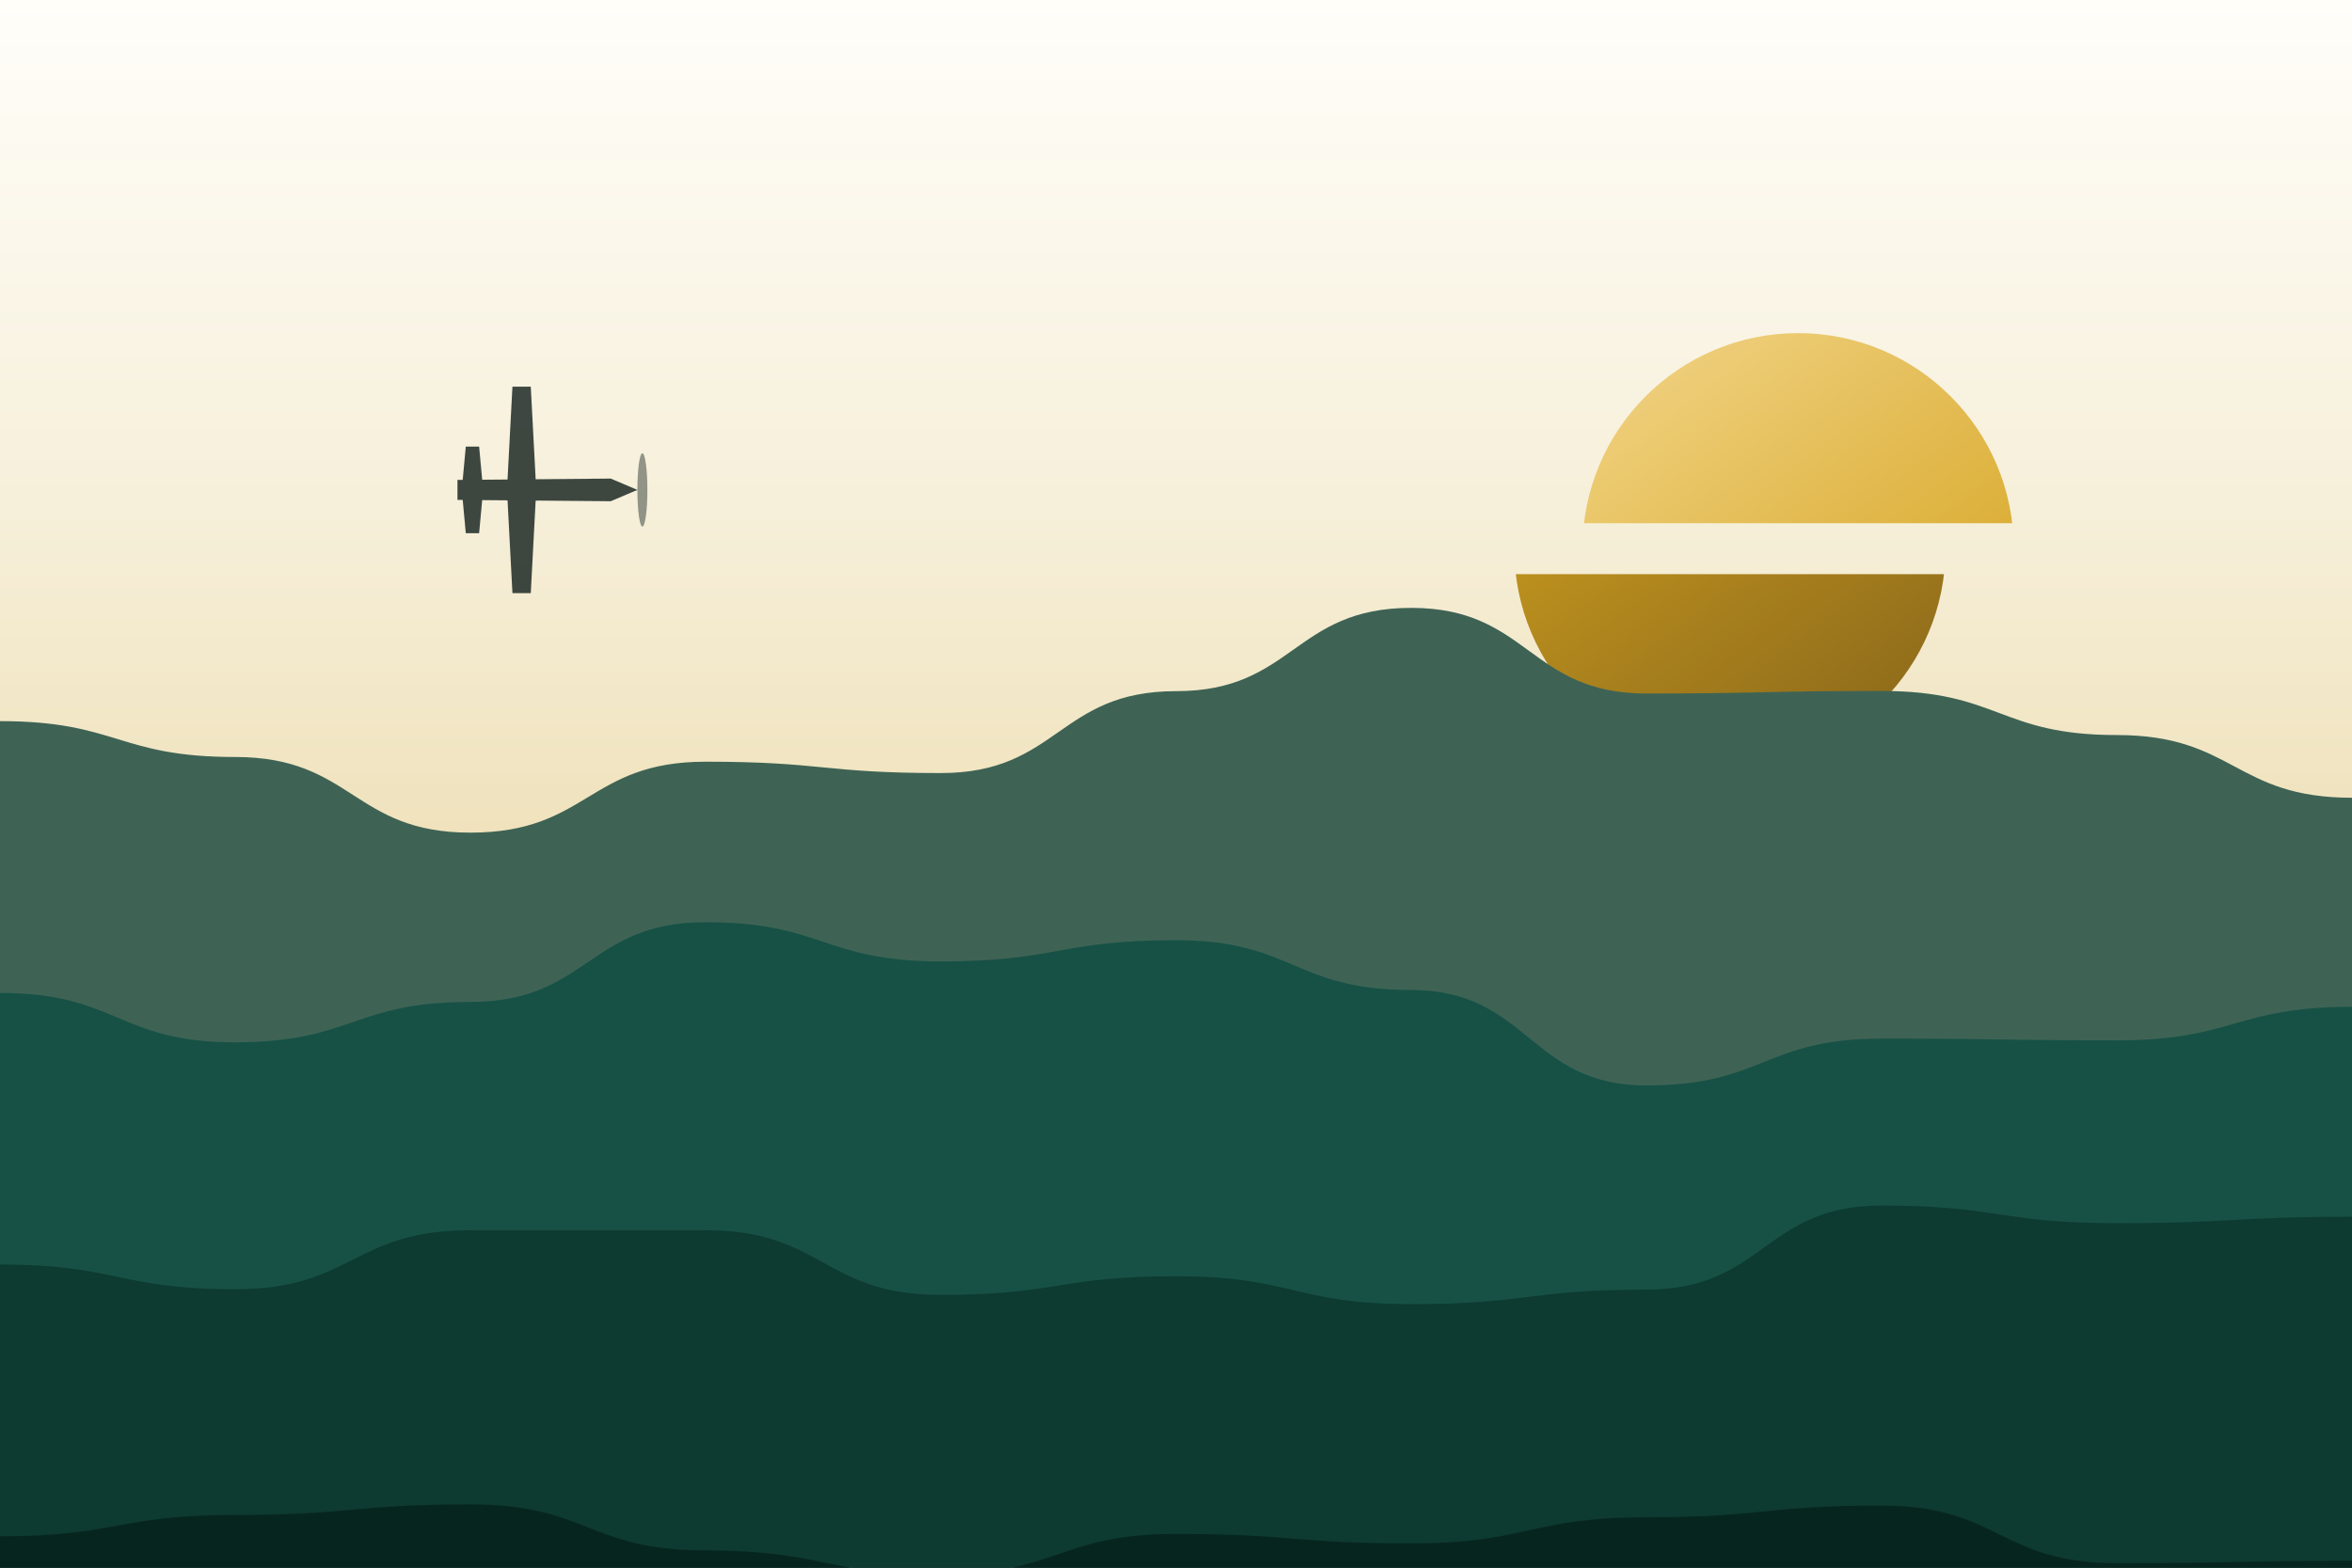
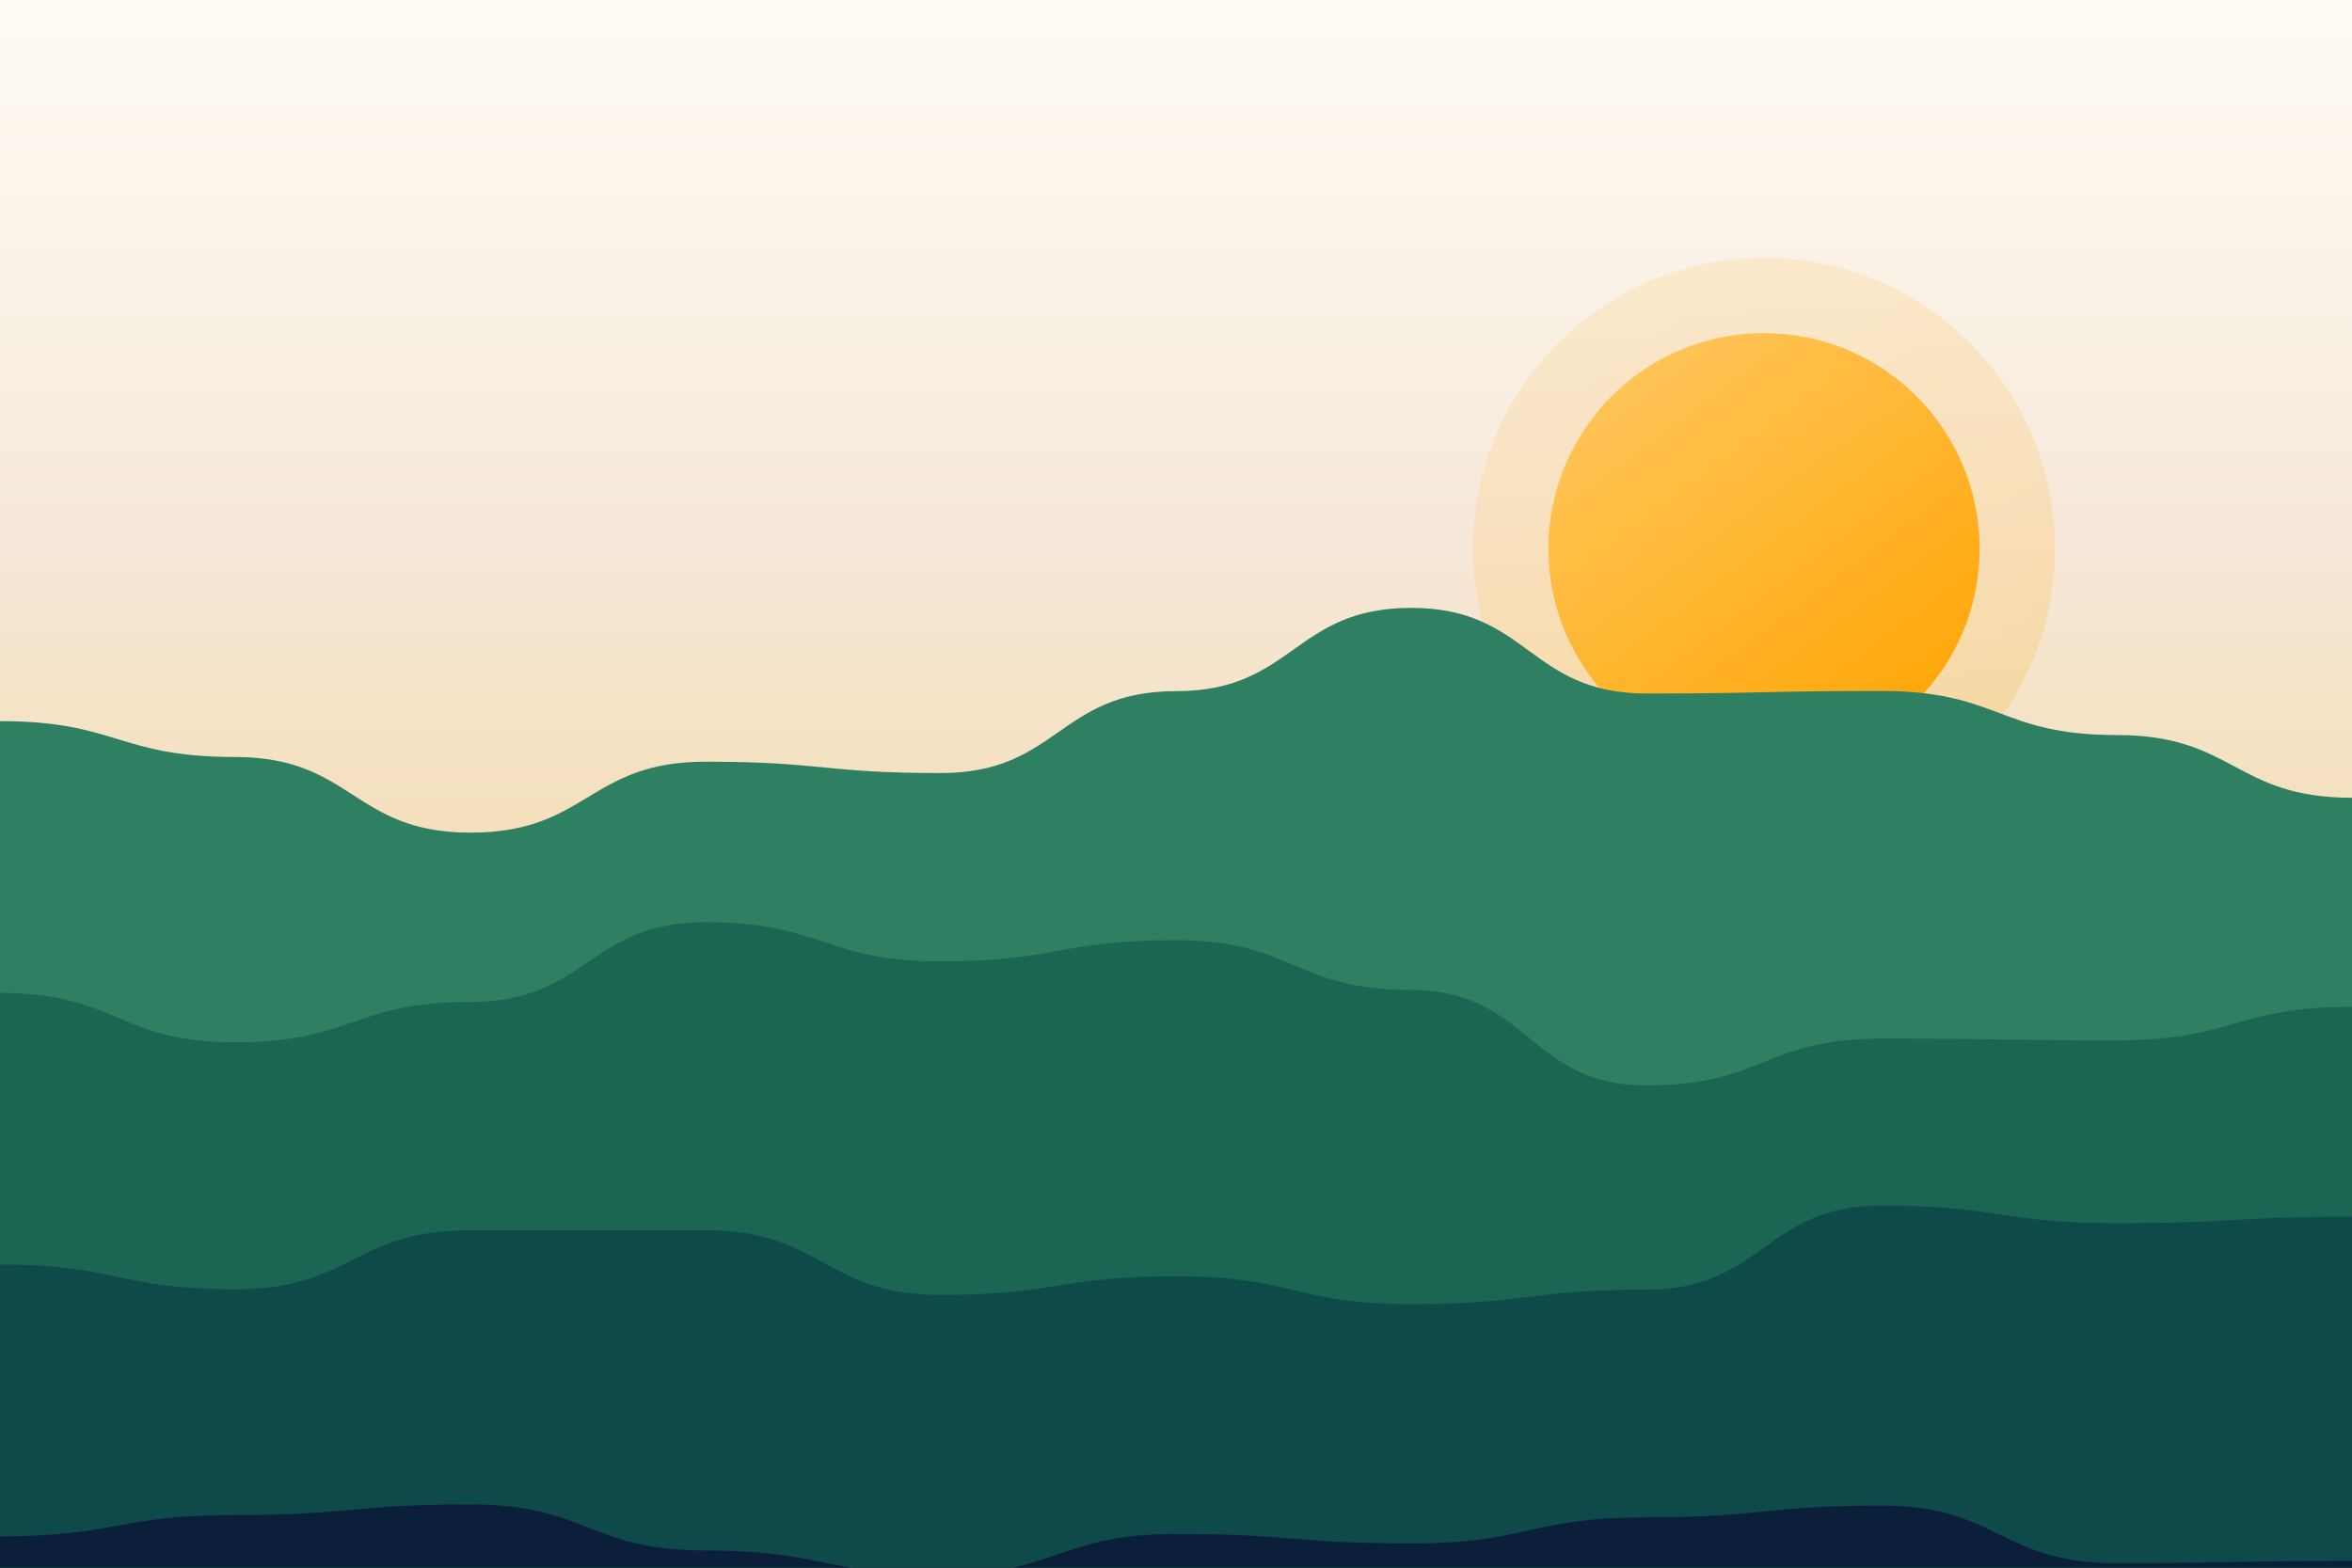
<svg xmlns="http://www.w3.org/2000/svg" viewBox="0 0 1200 800" width="1200" height="800" role="img">
  <defs>
    <linearGradient id="sky" x1="0" y1="0" x2="0" y2="1">
-       <stop offset="0.00" stop-color="#FFFEFA" />
-       <stop offset="0.33" stop-color="#F6EFD9" />
-       <stop offset="0.67" stop-color="#EBD9A8" />
-       <stop offset="1.00" stop-color="#E0BE72" />
+       <stop offset="0.00" stop-color="#FFFCF5" />
+       <stop offset="0.33" stop-color="#F6E9DB" />
+       <stop offset="0.67" stop-color="#F3D9A6" />
+       <stop offset="1.00" stop-color="#F0C56A" />
    </linearGradient>
    <linearGradient id="sunL" x1="0" y1="0" x2="0.75" y2="1">
-       <stop offset="0" stop-color="#F2D484" />
-       <stop offset="1" stop-color="#D2A017" />
+       <stop offset="0" stop-color="#FFC861" />
+       <stop offset="1" stop-color="#FFA400" />
    </linearGradient>
    <linearGradient id="sunD" x1="0" y1="0" x2="0.75" y2="1">
-       <stop offset="0" stop-color="#D2A017" />
+       <stop offset="0" stop-color="#FFA400" />
      <stop offset="1" stop-color="#8A6512" />
    </linearGradient>
    <clipPath id="ct">
      <rect x="0" y="0" width="1200" height="267" />
    </clipPath>
    <clipPath id="cb">
      <rect x="0" y="293" width="1200" height="800" />
    </clipPath>
  </defs>
  <rect width="1200" height="800" fill="url(#sky)" />
-   <g clip-path="url(#ct)">
-     <circle cx="917.4" cy="280" r="110" fill="url(#sunL)" opacity=".95" />
-   </g>
-   <g clip-path="url(#cb)">
-     <circle cx="882.6" cy="280" r="110" fill="url(#sunD)" opacity=".95" />
-   </g>
-   <path d="M0 368 C60 368 60 386.3 120 386.3 C180 386.3 180 424.9 240 424.9 C300 424.9 300 388.7 360 388.7 C420 388.7 420 394.5 480 394.5 C540 394.5 540 352.7 600 352.7 C660 352.7 660 310.2 720 310.2 C780 310.2 780 353.9 840 353.9 C900 353.9 900 352.6 960 352.6 C1020 352.6 1020 375.1 1080 375.1 C1140 375.1 1140 407.1 1200 407.1 L1200 800 L0 800 Z" fill="#3E6355" opacity="1" />
-   <path d="M0 506.7 C60 506.7 60 531.9 120 531.9 C180 531.9 180 511.3 240 511.3 C300 511.3 300 470.6 360 470.6 C420 470.6 420 490.6 480 490.6 C540 490.6 540 479.8 600 479.8 C660 479.8 660 505.2 720 505.2 C780 505.2 780 553.9 840 553.9 C900 553.9 900 530 960 530 C1020 530 1020 530.9 1080 530.9 C1140 530.9 1140 513.8 1200 513.8 L1200 800 L0 800 Z" fill="#175145" opacity="1" />
-   <path d="M0 645.3 C60 645.3 60 657.9 120 657.9 C180 657.9 180 627.8 240 627.8 C300 627.8 300 627.8 360 627.8 C420 627.8 420 660.8 480 660.8 C540 660.8 540 651.3 600 651.3 C660 651.3 660 665.5 720 665.5 C780 665.5 780 658.1 840 658.1 C900 658.1 900 615.2 960 615.2 C1020 615.2 1020 624.2 1080 624.2 C1140 624.2 1140 620.9 1200 620.9 L1200 800 L0 800 Z" fill="#0D3A31" opacity="1" />
-   <path d="M0 784 C60 784 60 773.1 120 773.1 C180 773.1 180 767.7 240 767.7 C300 767.7 300 791.2 360 791.2 C420 791.2 420 803.4 480 803.4 C540 803.4 540 782.8 600 782.8 C660 782.8 660 787.6 720 787.6 C780 787.6 780 774.3 840 774.3 C900 774.3 900 768.3 960 768.3 C1020 768.3 1020 797.7 1080 797.7 C1140 797.7 1140 796.5 1200 796.5 L1200 800 L0 800 Z" fill="#07251F" opacity="1" />
-   <g transform="translate(230,250) scale(1.7)" fill="#0F1D19" opacity=".8">
-     <path d="M2 -3 L48 -3.4 L56 0 L48 3.4 L2 3 Z" />
-     <path d="M17 -2.6 L18.5 -31 L24 -31 L25.5 -2.6 Z" />
-     <path d="M17 2.6 L18.5 31 L24 31 L25.5 2.6 Z" />
-     <path d="M3.5 -2.2 L4.5 -13 L8.5 -13 L9.5 -2.2 Z" />
-     <path d="M3.5 2.2 L4.5 13 L8.5 13 L9.5 2.2 Z" />
-     <ellipse cx="57.5" cy="0" rx="1.5" ry="11" opacity=".55" />
-   </g>
+   <circle cx="900" cy="280" r="148.5" fill="url(#sunL)" opacity=".18" />
+   <circle cx="900" cy="280" r="110" fill="url(#sunL)" opacity=".96" />
+   <path d="M0 368 C60 368 60 386.3 120 386.3 C180 386.3 180 424.9 240 424.9 C300 424.9 300 388.7 360 388.7 C420 388.7 420 394.5 480 394.5 C540 394.5 540 352.7 600 352.7 C660 352.7 660 310.2 720 310.2 C780 310.2 780 353.9 840 353.9 C900 353.9 900 352.6 960 352.6 C1020 352.6 1020 375.1 1080 375.1 C1140 375.1 1140 407.1 1200 407.1 L1200 800 L0 800 Z" fill="#2F7F62" opacity="1" />
+   <path d="M0 506.7 C60 506.7 60 531.9 120 531.9 C180 531.9 180 511.3 240 511.3 C300 511.3 300 470.6 360 470.6 C420 470.6 420 490.6 480 490.6 C540 490.6 540 479.8 600 479.8 C660 479.8 660 505.2 720 505.2 C780 505.2 780 553.9 840 553.9 C900 553.9 900 530 960 530 C1020 530 1020 530.9 1080 530.9 C1140 530.9 1140 513.8 1200 513.8 L1200 800 L0 800 Z" fill="#1A6652" opacity="1" />
+   <path d="M0 645.3 C60 645.3 60 657.9 120 657.9 C180 657.9 180 627.8 240 627.8 C300 627.8 300 627.8 360 627.8 C420 627.8 420 660.8 480 660.8 C540 660.8 540 651.3 600 651.3 C660 651.3 660 665.5 720 665.5 C780 665.5 780 658.1 840 658.1 C900 658.1 900 615.2 960 615.2 C1020 615.2 1020 624.2 1080 624.2 C1140 624.2 1140 620.9 1200 620.9 L1200 800 L0 800 Z" fill="#0F4A4A" opacity="1" />
+   <path d="M0 784 C60 784 60 773.1 120 773.1 C180 773.1 180 767.7 240 767.7 C300 767.7 300 791.2 360 791.2 C420 791.2 420 803.4 480 803.4 C540 803.4 540 782.8 600 782.8 C660 782.8 660 787.6 720 787.6 C780 787.6 780 774.3 840 774.3 C900 774.3 900 768.3 960 768.3 C1020 768.3 1020 797.7 1080 797.7 C1140 797.7 1140 796.5 1200 796.5 L1200 800 L0 800 Z" fill="#0B1F3B" opacity="1" />
</svg>
